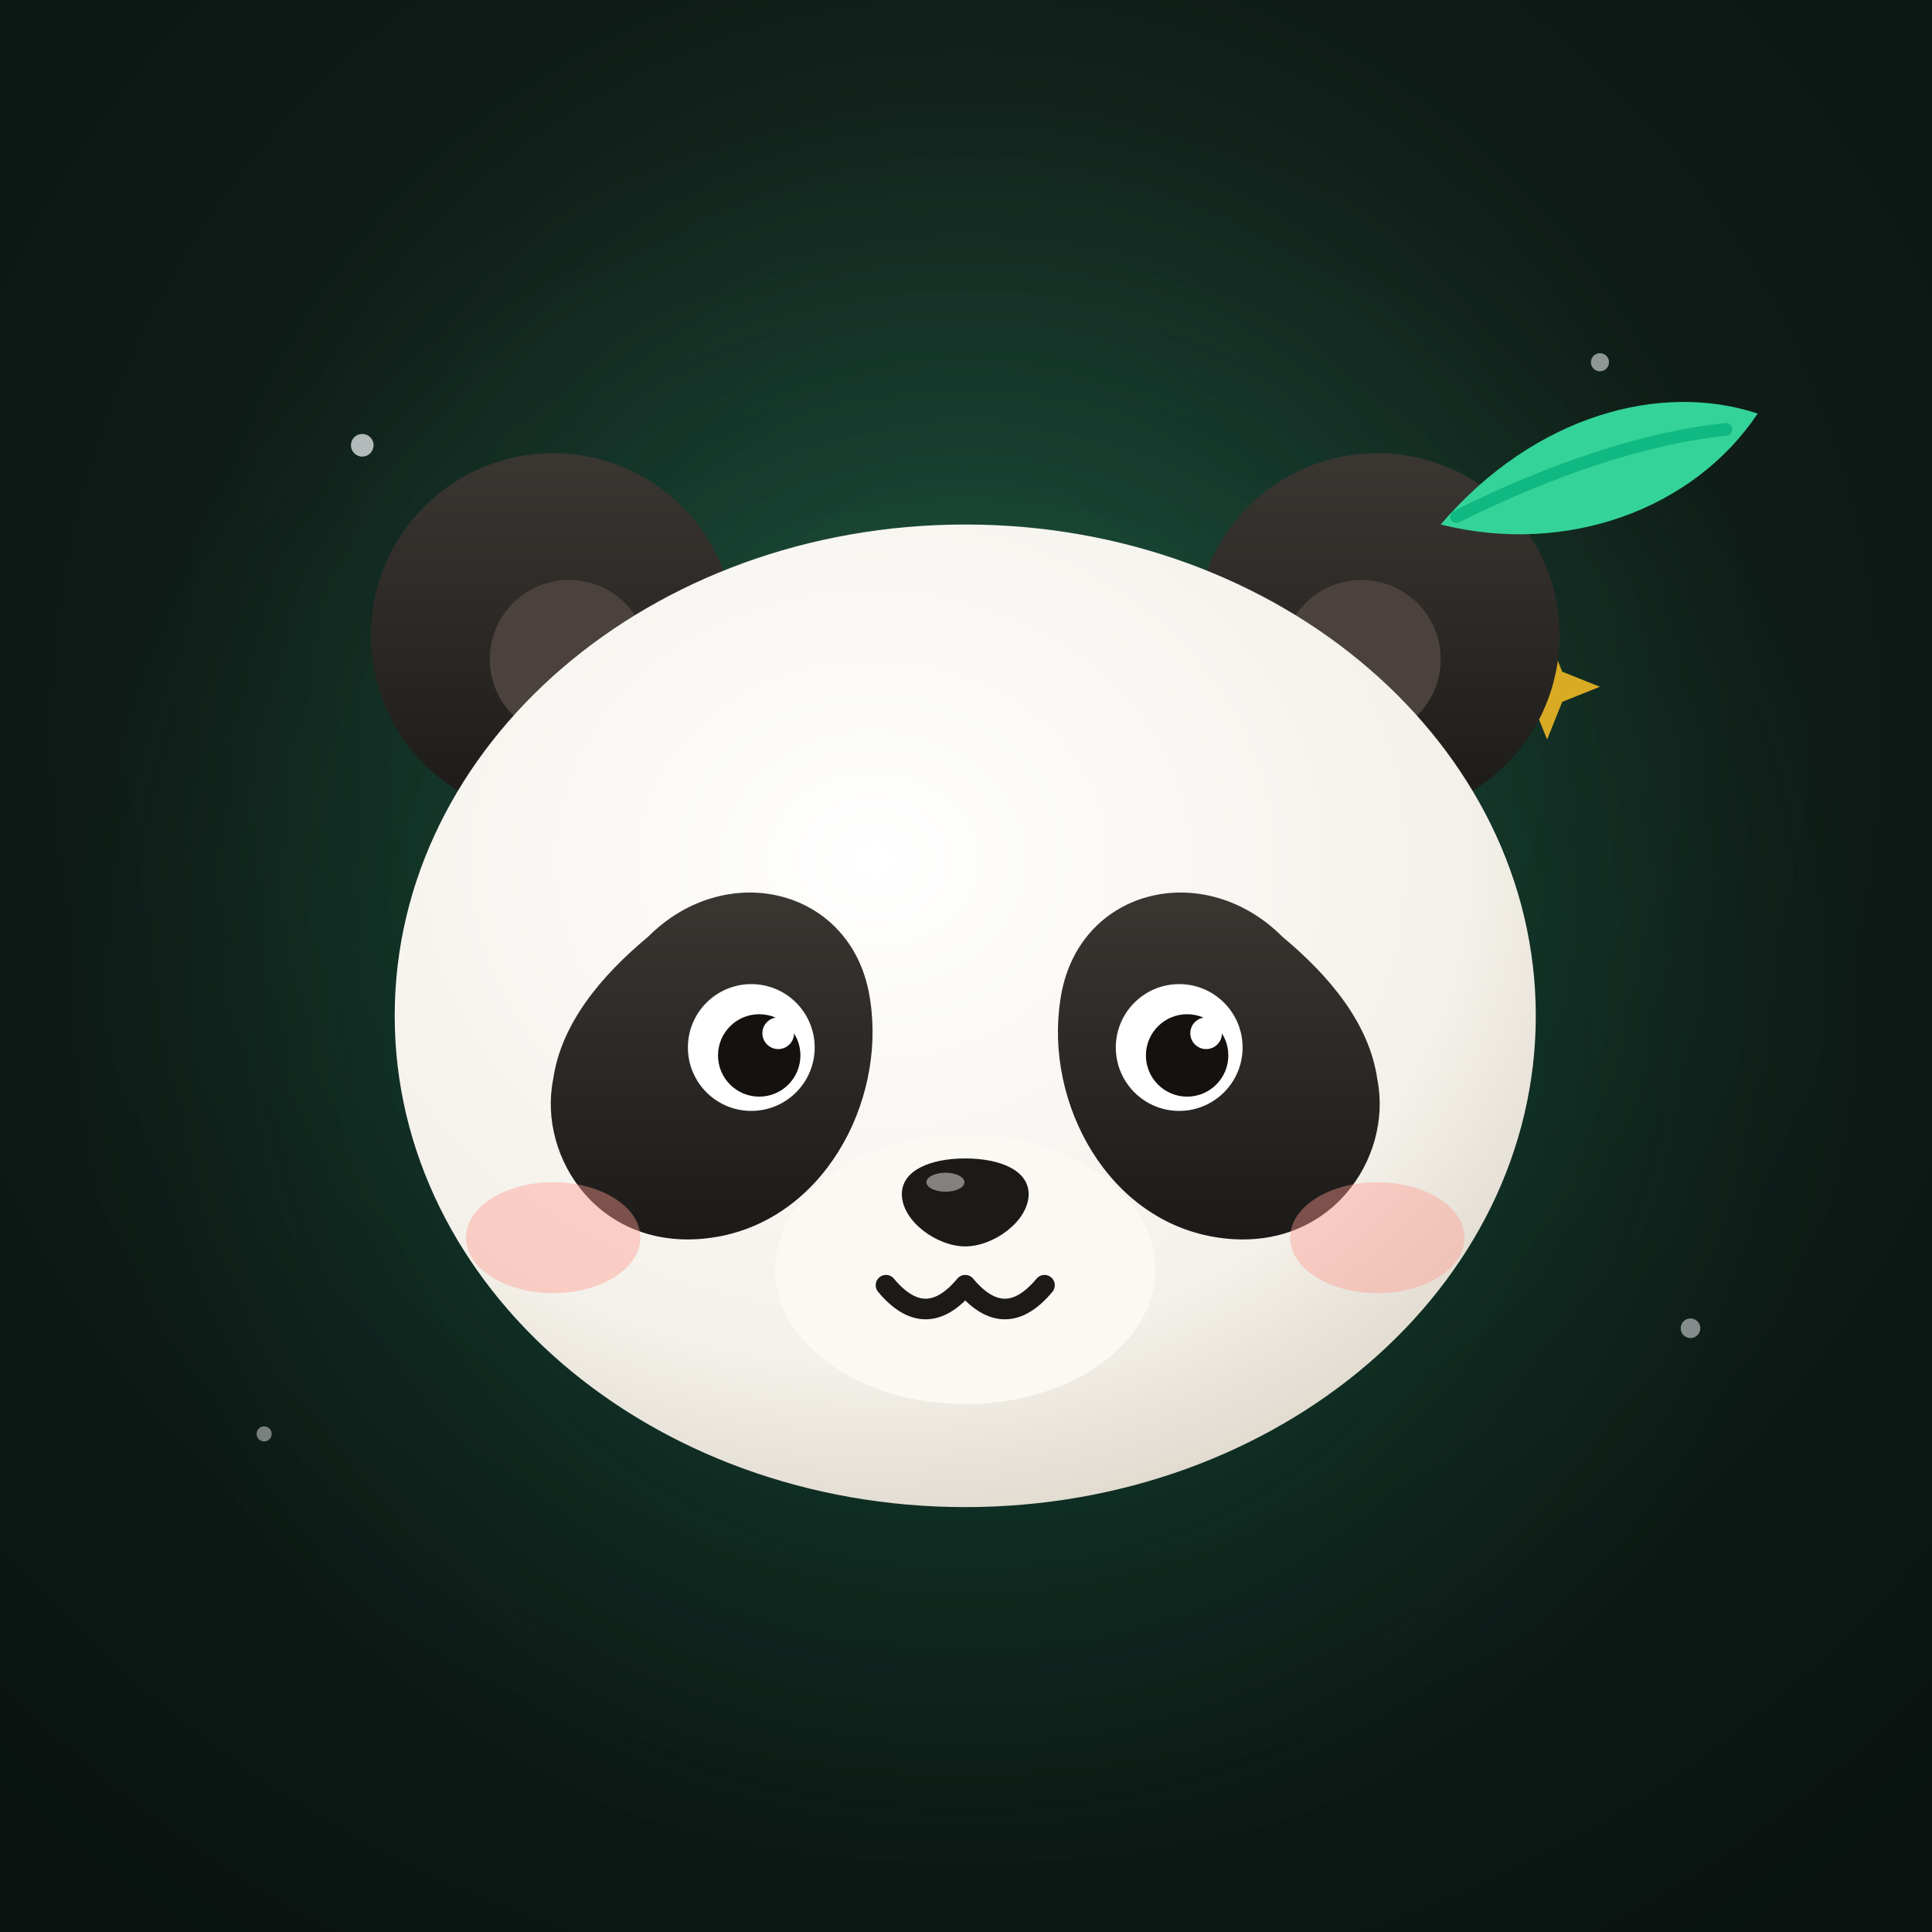
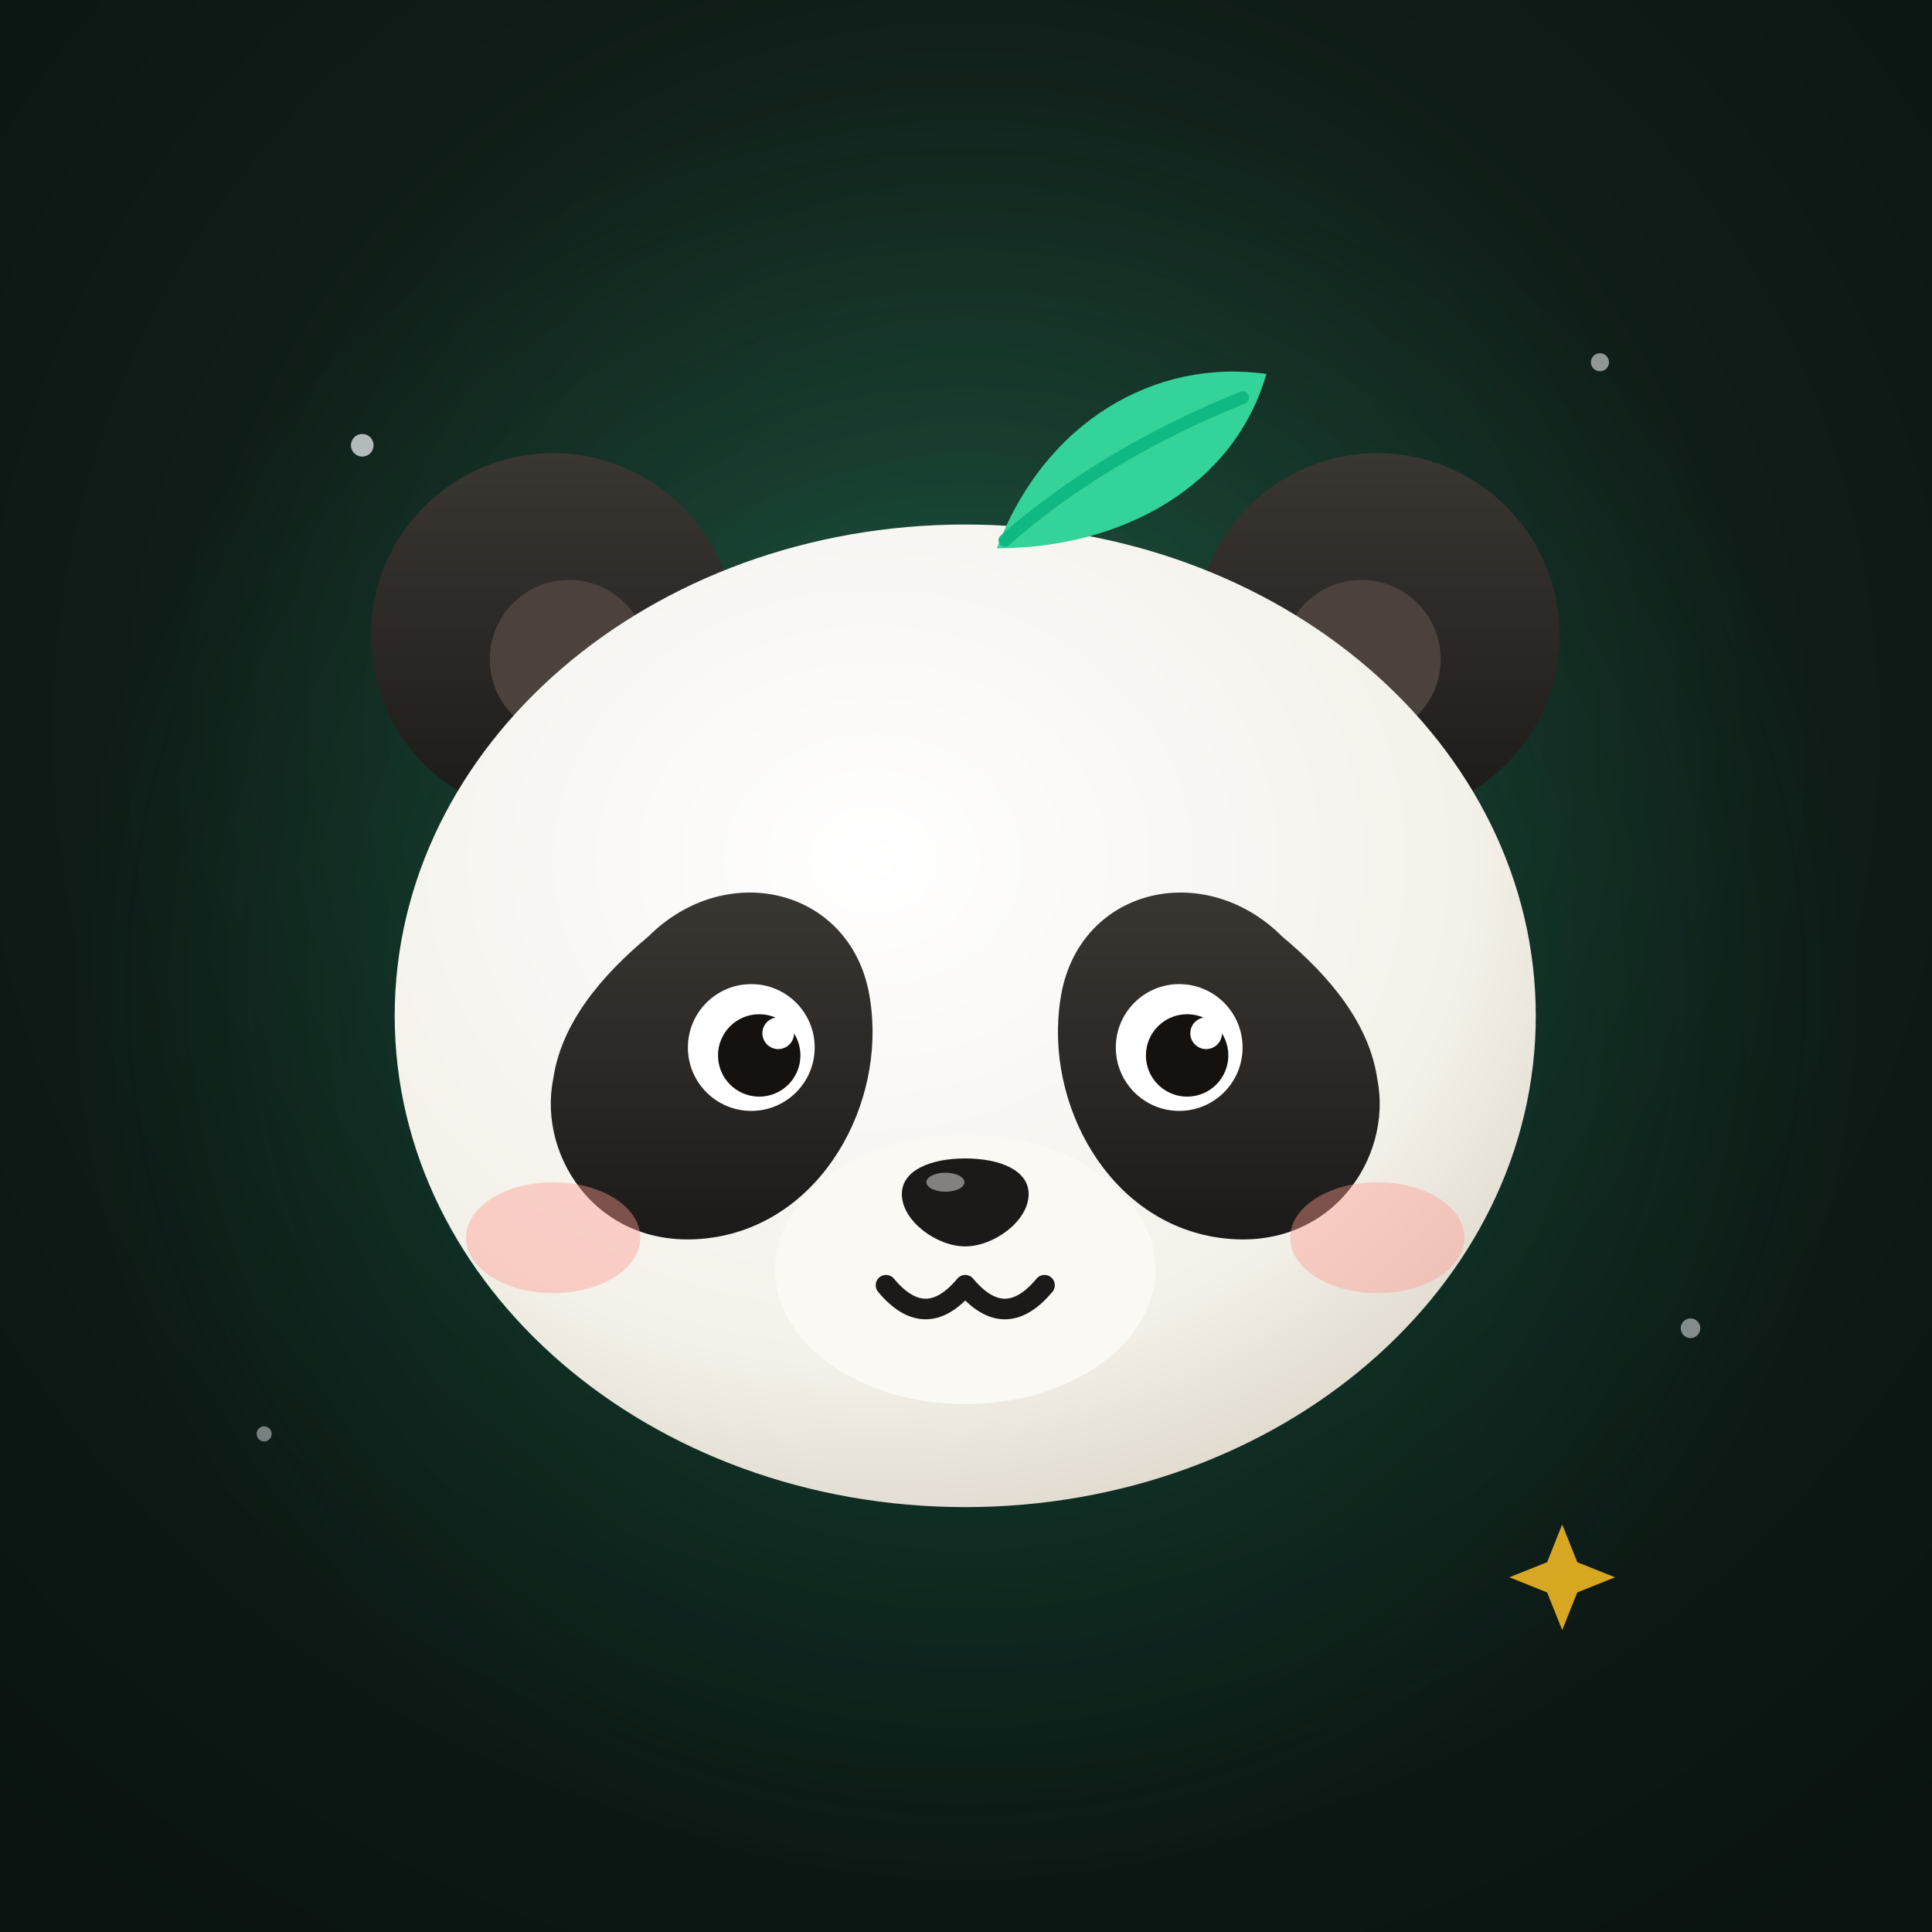
<svg xmlns="http://www.w3.org/2000/svg" viewBox="0 0 512 512">
  <defs>
    <radialGradient id="bg" cx="50%" cy="38%" r="75%">
      <stop offset="0" stop-color="#1d3a2e" />
      <stop offset=".55" stop-color="#0f1c17" />
      <stop offset="1" stop-color="#0a1310" />
    </radialGradient>
    <radialGradient id="halo" cx="50%" cy="50%" r="50%">
      <stop offset="0" stop-color="#34d399" stop-opacity=".32" />
      <stop offset=".6" stop-color="#10b981" stop-opacity=".1" />
      <stop offset="1" stop-color="#10b981" stop-opacity="0" />
    </radialGradient>
    <radialGradient id="fur" cx="42%" cy="34%" r="72%">
      <stop offset="0" stop-color="#ffffff" />
      <stop offset=".72" stop-color="#f4f1ea" />
      <stop offset="1" stop-color="#ddd6ca" />
    </radialGradient>
    <linearGradient id="ink" x1="0" y1="0" x2="0" y2="1">
      <stop offset="0" stop-color="#3a3632" />
      <stop offset="1" stop-color="#1c1a18" />
    </linearGradient>
  </defs>
  <rect width="512" height="512" fill="url(#bg)" />
  <circle cx="256" cy="262" r="236" fill="url(#halo)" />
  <g fill="#f8fafc">
    <circle cx="96" cy="118" r="3" opacity=".7" />
    <circle cx="424" cy="96" r="2.4" opacity=".55" />
    <circle cx="448" cy="352" r="2.6" opacity=".5" />
    <circle cx="70" cy="380" r="2" opacity=".45" />
-     <path d="M410 168l4 10 10 4-10 4-4 10-4-10-10-4 10-4z" fill="#fbbf24" opacity=".85" />
+     <path d="M414 404l4 10 10 4-10 4-4 10-4-10-10-4 10-4z" fill="#fbbf24" opacity=".85" />
  </g>
  <g transform="translate(8 76) scale(2.1)">
    <circle cx="66" cy="44" r="23" fill="url(#ink)" />
    <circle cx="68" cy="47" r="10" fill="#4b423d" />
    <circle cx="170" cy="44" r="23" fill="url(#ink)" />
    <circle cx="168" cy="47" r="10" fill="#4b423d" />
    <ellipse cx="118" cy="92" rx="72" ry="62" fill="url(#fur)" />
    <path d="M78 82c10-10 26-6 28 8 2 13-6 28-20 30-14 2-22-10-20-20 1-7 6-13 12-18z" fill="url(#ink)" />
    <path d="M158 82c-10-10-26-6-28 8-2 13 6 28 20 30 14 2 22-10 20-20-1-7-6-13-12-18z" fill="url(#ink)" />
    <circle cx="91" cy="96" r="8" fill="#fff" />
    <circle cx="92" cy="97" r="5.2" fill="#14110f" />
    <circle cx="94.4" cy="94.2" r="2" fill="#fff" />
    <circle cx="145" cy="96" r="8" fill="#fff" />
    <circle cx="146" cy="97" r="5.2" fill="#14110f" />
    <circle cx="148.4" cy="94.2" r="2" fill="#fff" />
    <ellipse cx="118" cy="124" rx="24" ry="17" fill="#fbf9f4" />
    <ellipse cx="66" cy="120" rx="11" ry="7" fill="#ff9c8f" opacity=".42" />
    <ellipse cx="170" cy="120" rx="11" ry="7" fill="#ff9c8f" opacity=".42" />
    <path d="M110 114.5c0-3 3.6-4.5 8-4.5s8 1.5 8 4.5c0 3.4-4.4 6.6-8 6.6s-8-3.2-8-6.6z" fill="#1c1a18" />
    <ellipse cx="115.5" cy="113" rx="2.4" ry="1.2" fill="#fff" opacity=".45" />
    <path d="M108 126q5 6 10 0q5 6 10 0" stroke="#1c1a18" stroke-width="2.6" fill="none" stroke-linecap="round" stroke-linejoin="round" />
-     <path d="M178 30c12-14 28-18 40-14-8 12-24 18-40 14z" fill="#34d399" />
-     <path d="M180 29c12-6 24-10 34-11" stroke="#10b981" stroke-width="1.6" fill="none" stroke-linecap="round" />
+     <path d="M122 33c6-16 20-24 34-22-4 14-18 22-34 22z" fill="#34d399" />
+     <path d="M123 32c9-8 20-14 30-18" stroke="#10b981" stroke-width="1.6" fill="none" stroke-linecap="round" />
  </g>
</svg>
